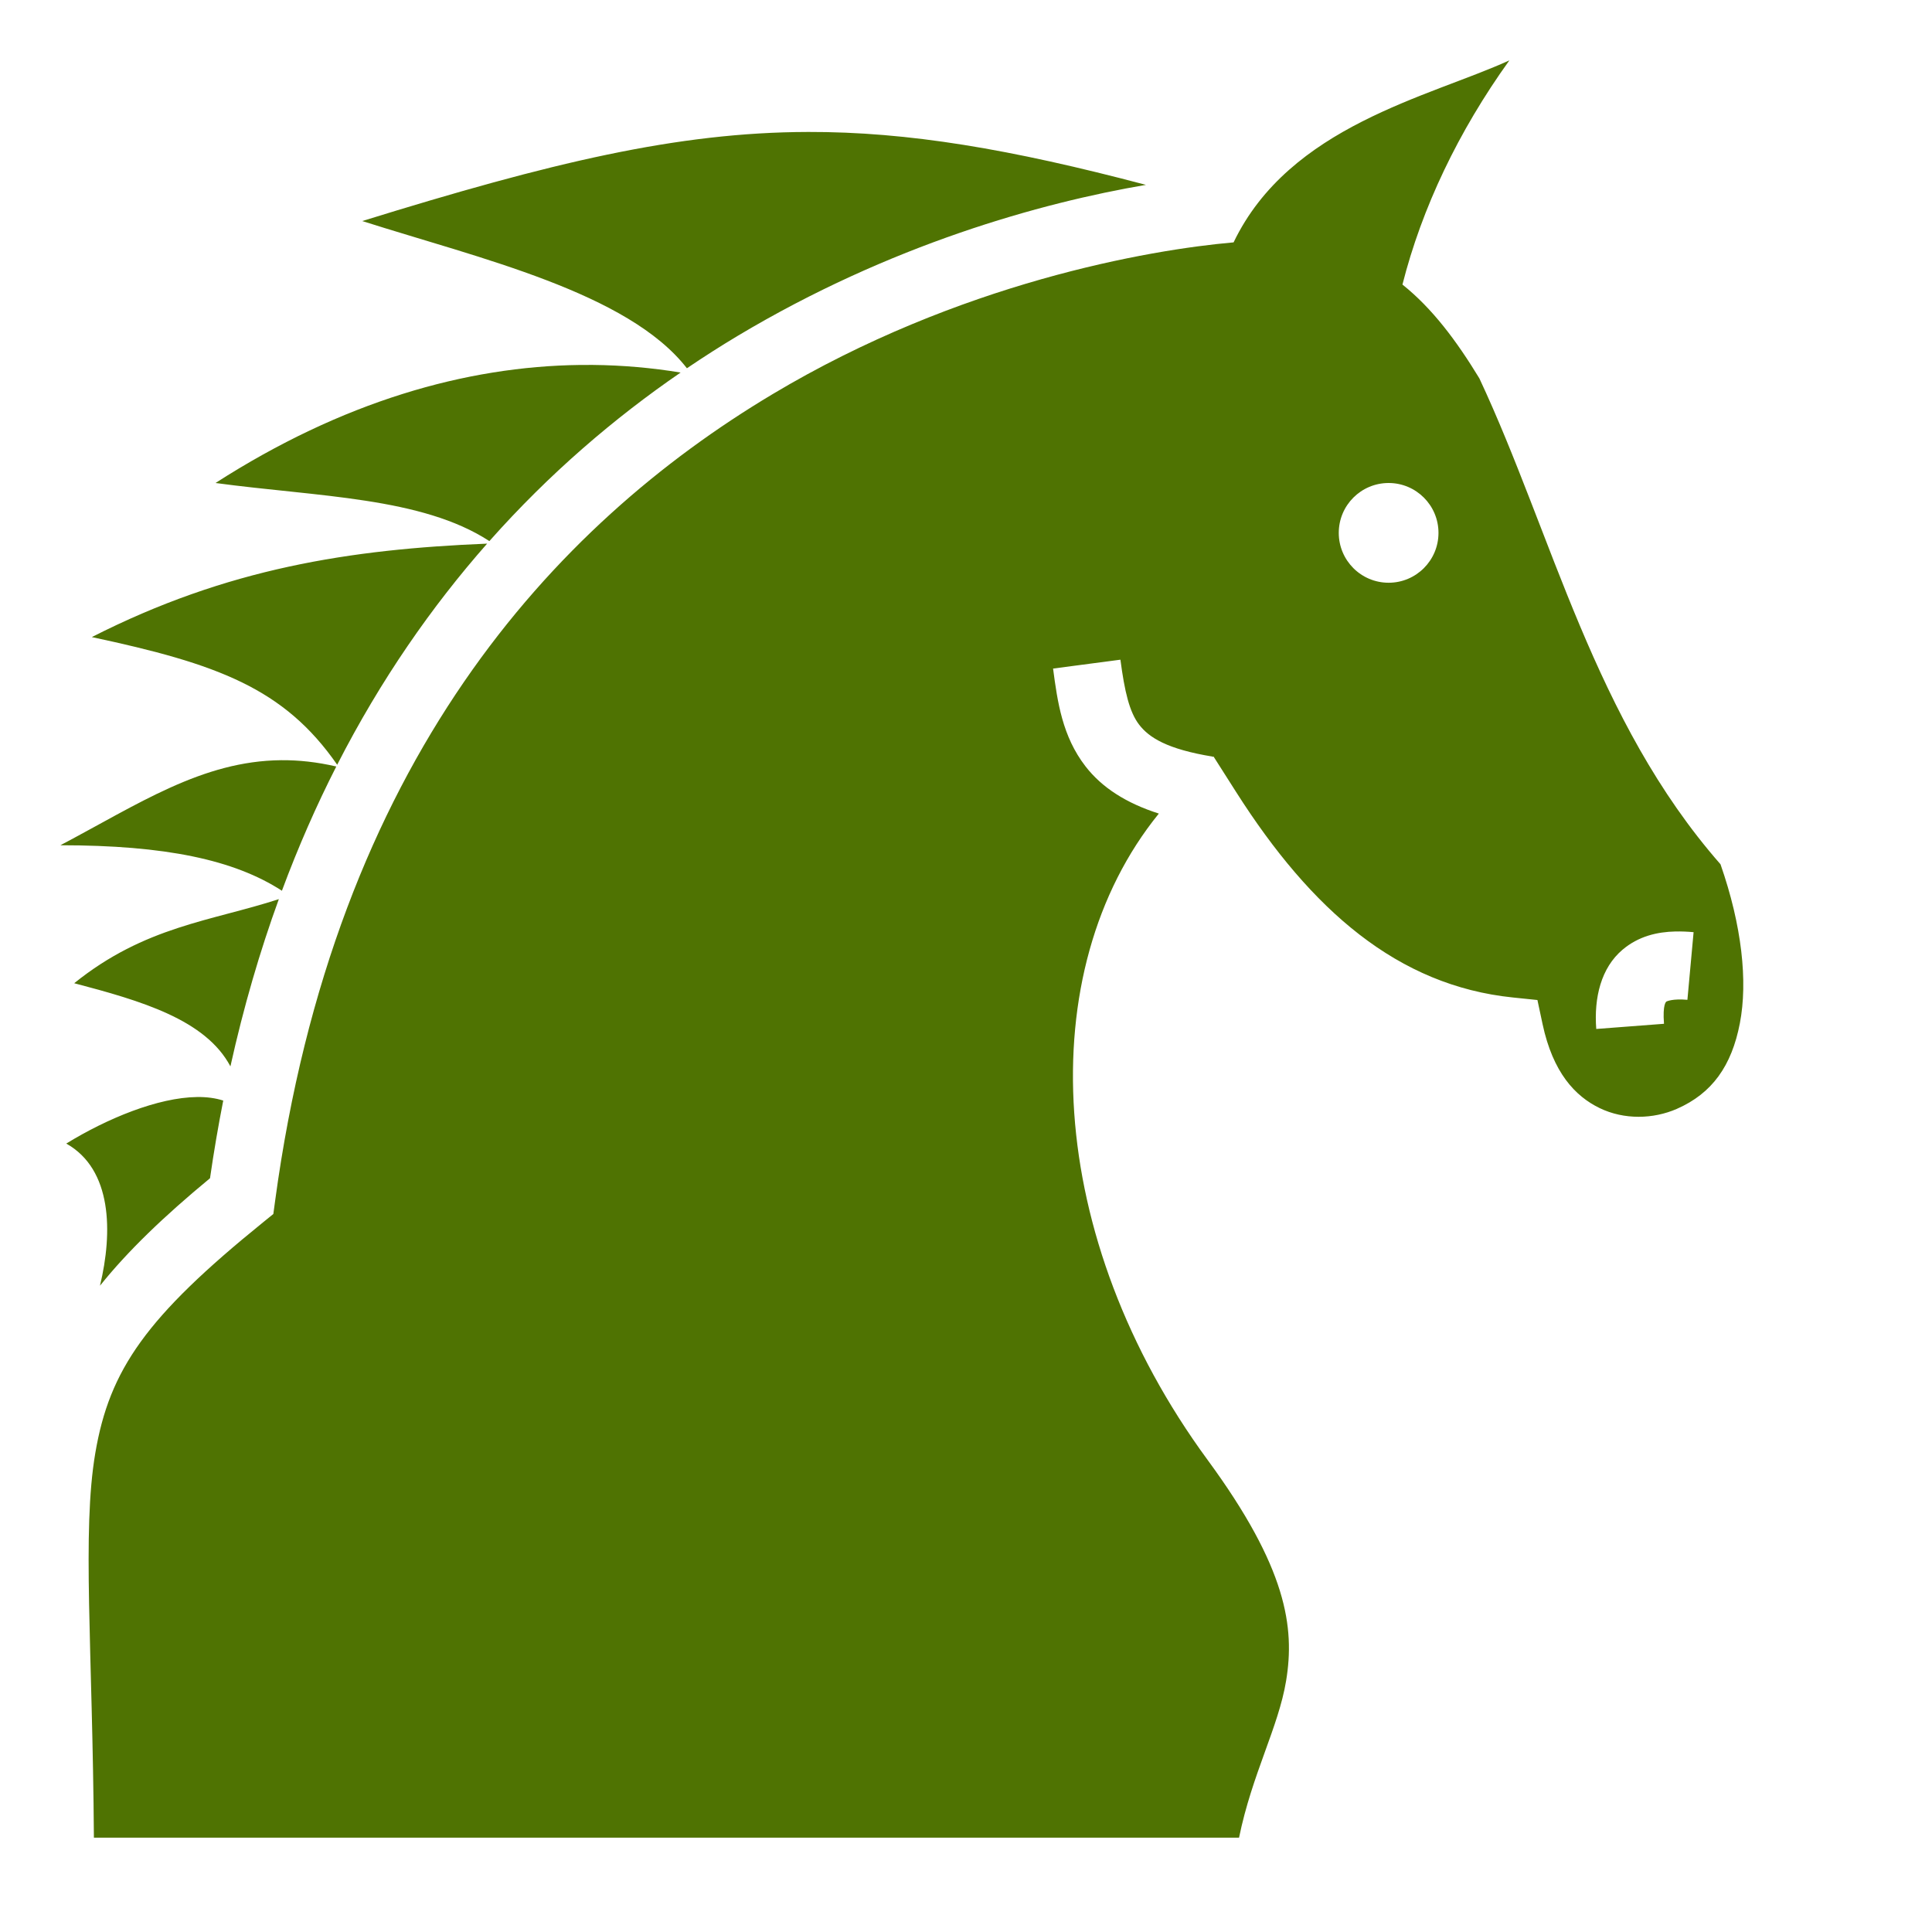
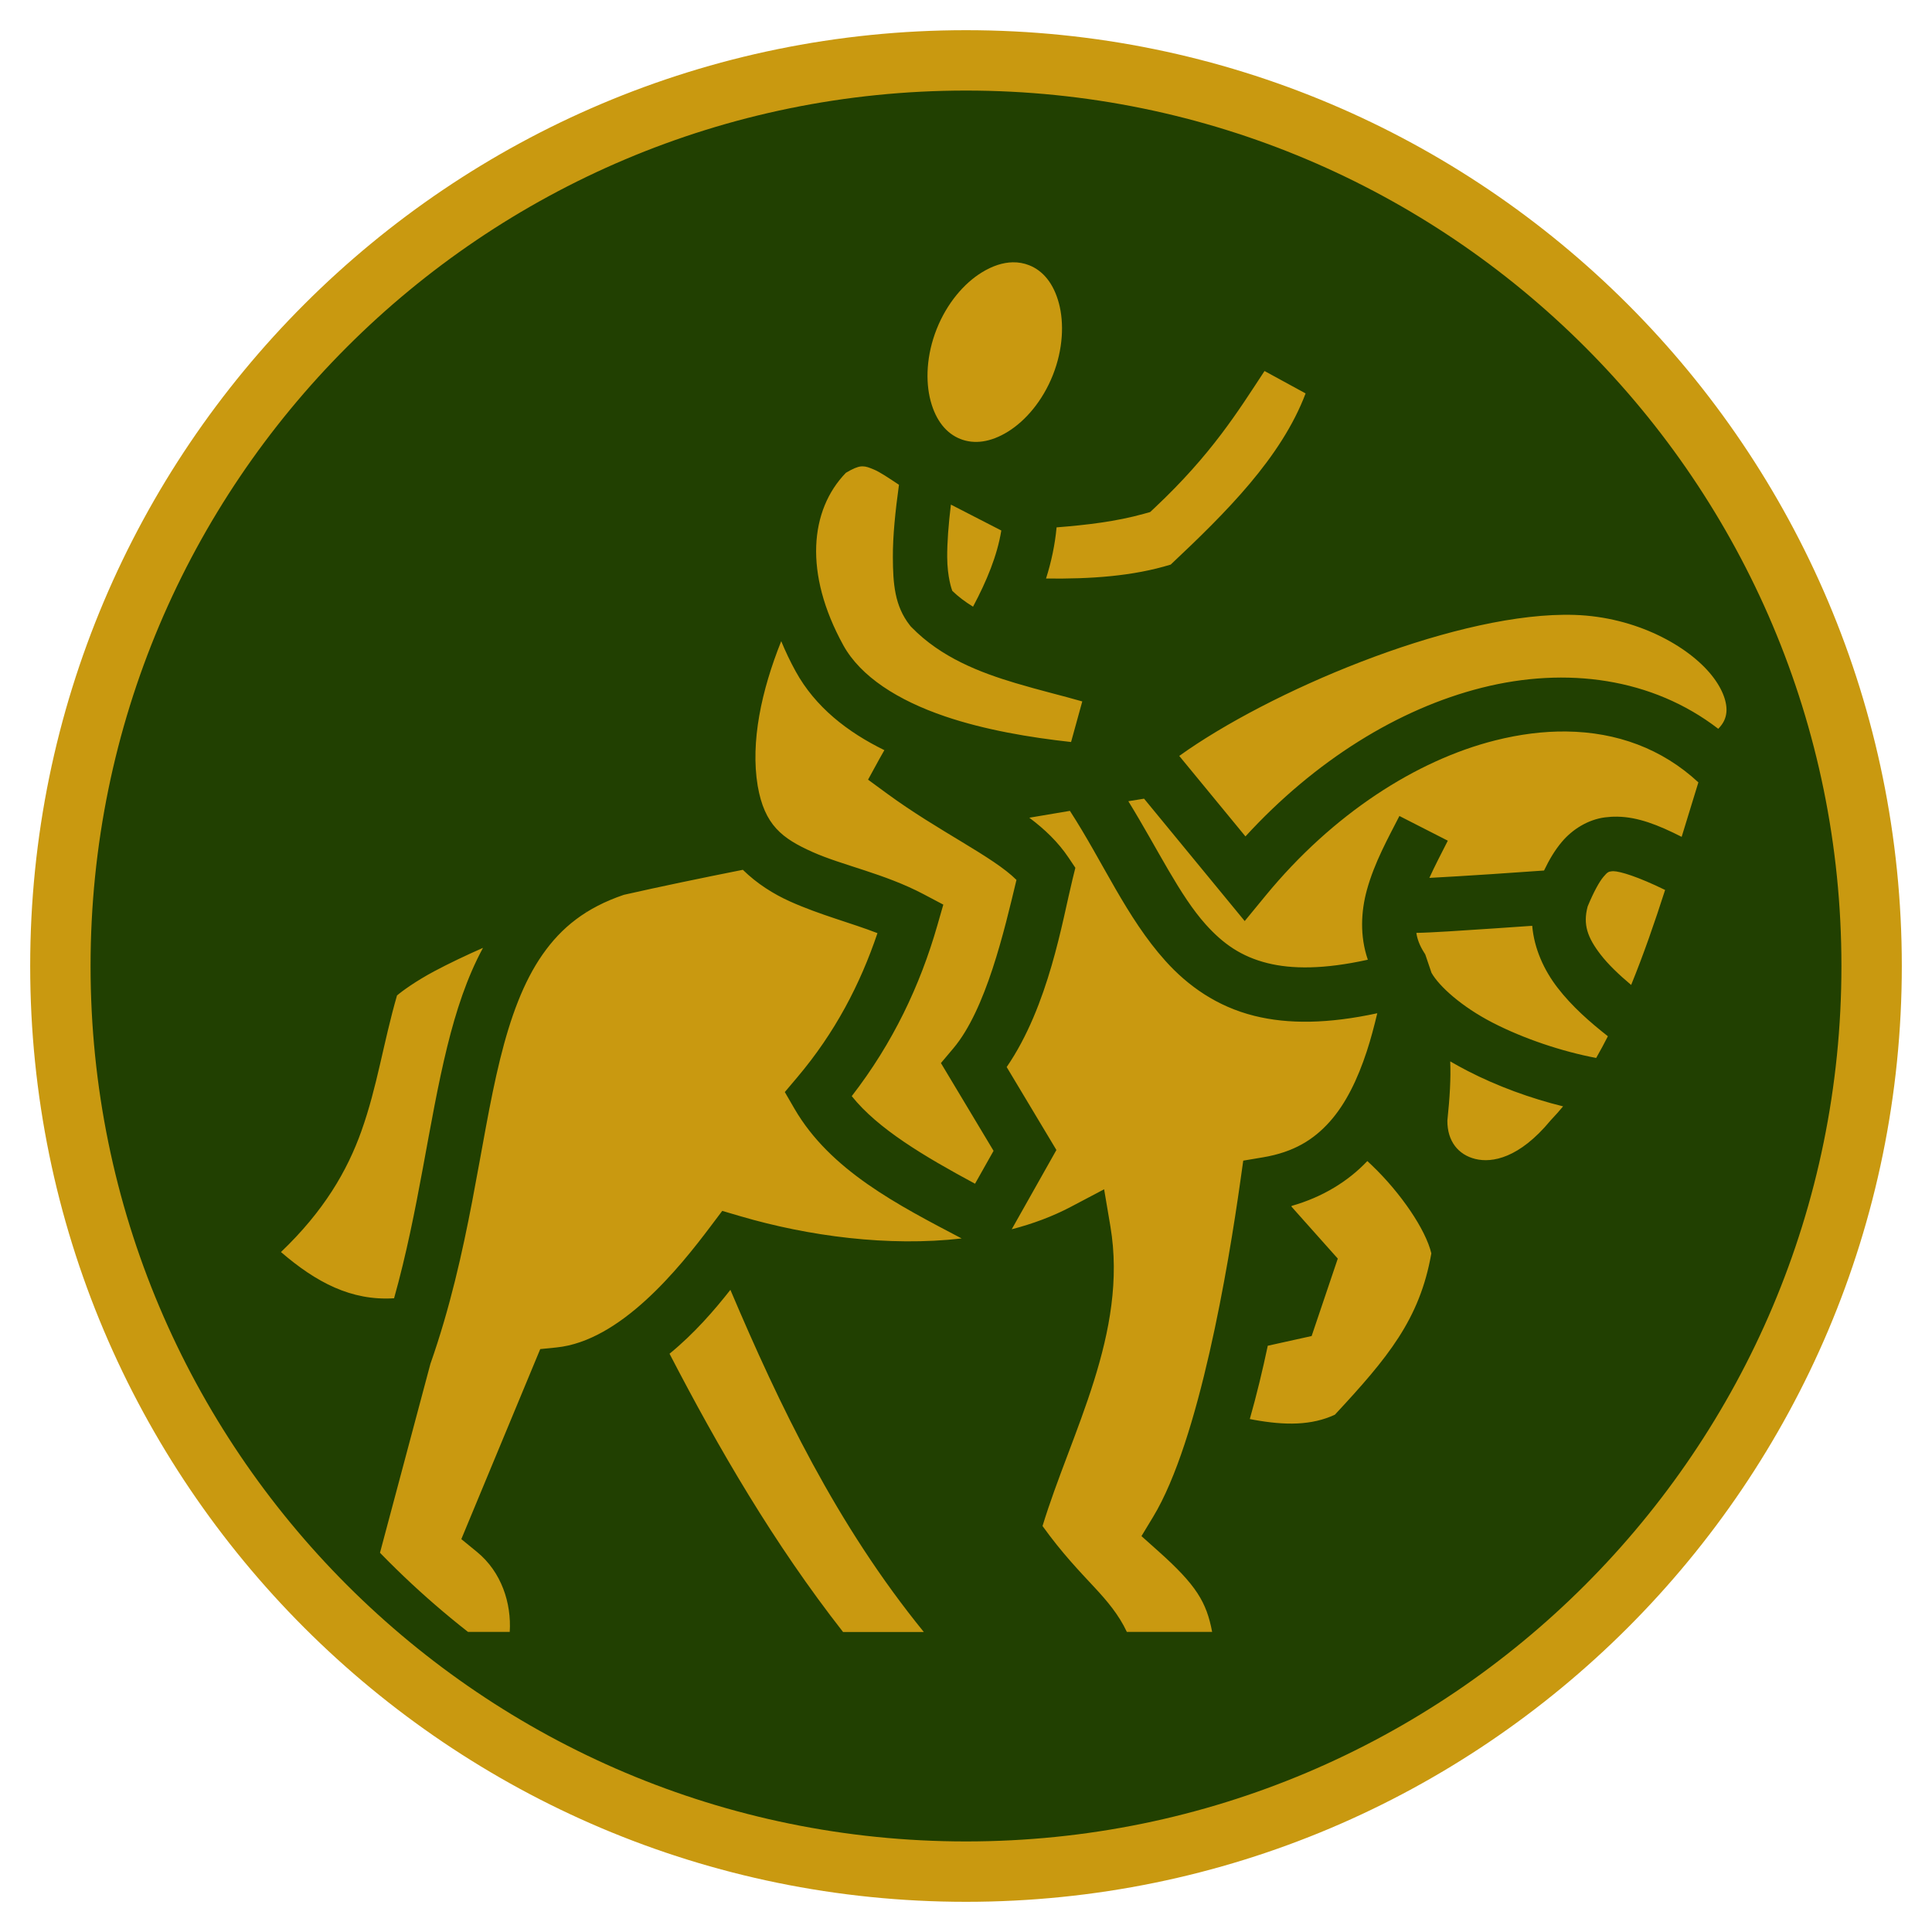
<svg xmlns="http://www.w3.org/2000/svg" style="height: 512px; width: 512px;" viewBox="0 0 512 512">
-   <g class="" style="" transform="translate(0,0)">
-     <path d="M400 16c-21.335 9.73-58.244 17.34-73.086 48.232-22.36 1.948-72.753 10.673-122.22 40.25-58.098 34.74-116.017 97.417-131.776 213.702l-.48 3.537-2.774 2.25c-30.87 25.002-40.657 38.937-44.416 61.153-3.536 20.9-.72 51.46-.363 101.877H328.36c3.455-16.892 10.44-29.245 12.472-41.568 2.337-14.176.19-29.938-20.812-58.547-43.078-58.683-46.853-129.458-12.916-171.28-8.654-2.765-15.09-6.887-19.458-12.546-6.115-7.924-7.4-17.006-8.57-25.884l17.848-2.352c1.112 8.446 2.38 13.88 4.97 17.237 2.59 3.356 7.31 6.472 19.55 8.46l-.022.128.172-.17 5.998 9.424c19.957 31.358 42.84 51.292 73.332 54.44l6.51.672 1.367 6.4c2.74 12.828 8.626 19.095 15.116 22.238 6.49 3.143 14.225 2.944 20.47.205 9.316-4.086 14.518-11.35 16.7-22.712 2.122-11.05.546-25.834-5.137-42.106-33.538-38.248-44.475-87.277-63.903-128.772-6.055-9.947-12.448-18.518-20.385-24.856C376.808 55.126 386.456 34.852 400 16zM214.068 34.97C179.55 35.06 146.075 43.06 96 58.58c31.146 9.92 70.397 18.9 86.037 39.01 4.463-3.017 8.94-5.88 13.418-8.56 40.51-24.22 80.387-35.286 108.23-40.04-35.854-9.477-63.047-14.094-89.617-14.023zM157.16 96.712c-1.13-.01-2.265-.01-3.402.004-30.353.37-63.1 9.745-96.647 31.283 27.186 3.672 54.67 3.724 72.58 15.398 15.9-17.92 33.144-32.634 50.677-44.668a151.904 151.904 0 0 0-23.207-2.017zM368 128a13.214 13.215 0 0 1 13.213 13.215A13.214 13.215 0 0 1 368 154.432a13.214 13.215 0 0 1-13.213-13.217A13.214 13.215 0 0 1 368 128zm-238.906 16.068c-36.395 1.495-68.903 6.53-104.76 24.766 33.236 7.095 50.913 13.507 65.025 33.83 11.522-22.53 25.045-41.93 39.734-58.596zM74.518 201.46C53.53 201.65 36.614 213.14 16 224c27.854 0 46.067 3.862 58.71 12.055 4.33-11.652 9.16-22.615 14.41-32.924-5.12-1.19-9.963-1.71-14.602-1.67zm-.623 36.82c-17.933 5.845-35.452 7.15-54.23 22.284 17.62 4.638 34.79 9.596 41.398 22.034 3.496-15.77 7.814-30.523 12.832-44.32zm370.142 8.57a42.449 42.449 0 0 1 4.783.187l-1.64 17.926c-3.928-.36-5.513.416-5.57.465-.058.048-1.035.656-.635 5.886l-17.95 1.372c-.638-8.35 1.297-16.207 6.955-20.997 4.245-3.593 9.206-4.735 14.057-4.84zM52.215 290.723c-10.352.13-23.76 5.646-34.656 12.334 12.173 6.83 12.357 23.472 8.938 37.668 7.3-9.105 16.855-18.323 29.158-28.48 1.016-7.043 2.19-13.9 3.506-20.585-2.082-.67-4.42-.97-6.947-.937z" fill="#4f7302" fill-opacity="1" />
+   <defs>
+     <clipPath id="icon-bg">
+       <circle cx="256" cy="256" r="240" fill="#214001" fill-opacity="1" stroke="#c99910" stroke-opacity="1" stroke-width="16" transform="translate(-51.2, -51.2) scale(1.2, 1.2) rotate(0, 256, 256) skewX(0) skewY(0)" />
+     </clipPath>
+   </defs>
+   <circle cx="256" cy="256" r="240" fill="#214001" fill-opacity="1" stroke="#c99910" stroke-opacity="1" stroke-width="16" />
+   <g class="" style="" transform="translate(10,-5)">
+     <path d="M258.962 29.14c-3.21.063-6.68 1.158-10.303 3.4-5.798 3.584-11.47 10.14-14.872 18.715-3.4 8.575-3.767 17.236-2.004 23.82 1.763 6.585 5.248 10.765 9.83 12.583 4.582 1.817 9.986 1.165 15.784-2.42 5.797-3.586 11.467-10.143 14.87-18.717 3.4-8.573 3.767-17.235 2.005-23.82-1.763-6.584-5.25-10.764-9.832-12.58a13.963 13.963 0 0 0-5.478-.98zm83.428 36.012c-8.823 13.437-17.545 27.577-36.268 45.2l-1.615 1.52-2.137.596c-9.165 2.554-19 3.7-28.863 4.48-.54 5.822-1.76 11.47-3.492 16.946 14.814.187 28.827-.778 41.297-4.62 18.26-17.188 36.623-35.375 44.685-56.7l-13.607-7.422zm-133.135 31.58c-.172 0-.348.005-.527.02-1.248.117-2.846.825-5.022 2.126-11.898 12.29-14.007 33.196-.867 57.082 5.73 10.42 18.094 18.277 33.66 23.58 13.165 4.485 28.138 7.013 41.808 8.51l3.71-13.443c-6.24-1.808-14.008-3.65-22.142-6.082-11.813-3.53-24.576-8.437-34.355-18.432l-.343-.35-.303-.388c-5.047-6.43-5.557-13.842-5.6-22.496-.037-7.045.813-15.254 2.02-24.023-3.345-2.203-6.258-4.21-8.39-5.088-1.395-.575-2.445-1.008-3.65-1.018zm29.242 12.676c-.806 6.653-1.25 12.573-1.226 17.36.035 6.717 1.526 10.814 1.69 11.21 1.988 1.936 4.304 3.67 6.87 5.24 4.536-8.52 8.03-16.96 9.363-25.23l-16.696-8.58zm202.955 36.5c-38.698.407-97.748 25.527-127.31 46.75l21.93 26.664c23.08-25.157 50.67-42.282 78.29-49.248 28.02-7.068 56.45-3.25 78.33 13.597 1.784-1.8 2.504-3.56 2.694-5.432.305-3.01-.998-7.446-4.865-12.283-7.734-9.675-24.947-19.342-45.388-20.008-1.204-.04-2.43-.052-3.68-.04zm-259.16 8.734c-6.568 16.39-10.208 33.35-7.805 47.883 2.263 13.104 8.145 17.46 18.125 21.94 9.99 4.483 23.807 7.117 36.907 14.036l6.466 3.417-2.022 7.03c-5.67 19.72-14.65 38.776-28.312 56.41 8.66 10.85 24.016 19.95 40.84 29.016l6.138-10.893-17.434-29.078 4.14-4.914c10.787-12.804 16.836-38.882 20.882-55.754-7.692-7.7-25.79-16.08-42.803-28.55l-6.36-4.66 3.784-6.917c.52-.952 1.076-1.906 1.62-2.86-12.188-5.97-22.86-14.237-29.39-26.11a97.3 97.3 0 0 1-4.778-9.995zm260.135 29.922c-7.587-.093-15.517.908-23.664 2.963-26.07 6.576-53.767 24.346-75.986 51.377l-6.952 8.457-33.34-40.54c-1.77.288-3.426.55-5.21.842 9.908 16.11 16.95 31.17 25.693 40.888 5.715 6.352 11.743 10.584 20.38 12.742 8.025 2.006 18.66 2.104 33.263-1.126-2.695-7.855-2.26-16.004-.318-23.077 2.52-9.172 7.08-17.28 10.78-24.534l16.035 8.184c-2.167 4.244-4.322 8.392-6.112 12.324 5.102-.272 13.1-.745 20.61-1.246 8.984-.6 14.34-.982 17.38-1.197 1.703-3.57 3.562-6.718 5.905-9.497 3.513-4.17 8.686-7.383 14.256-8.108a28.385 28.385 0 0 1 4.13-.234c6.8.114 13.423 2.692 21.293 6.686 1.867-6.108 3.71-12.142 5.54-18.045-12.05-11.18-27.044-16.652-43.683-16.856zM277.92 210.86c-4.448.743-8.952 1.51-13.448 2.27 5.022 3.758 9.534 8.032 13.05 13.293l2.204 3.297-.948 3.852c-3.357 13.658-7.853 41.85-21.802 62.15l16.474 27.48-14.802 26.26c6.94-1.8 13.538-4.246 19.607-7.447l11-5.8 2.074 12.26c5.978 35.36-13.102 68.48-22.475 99.294 6.508 9.05 12.247 14.98 17.275 20.388 4.097 4.407 8.004 9.006 10.654 14.683h28.254c-1.863-9.857-5.227-15.497-17.834-26.75l-5.578-4.98 3.87-6.396c15.287-25.248 24.903-82.92 28.925-111.46l.92-6.526 6.503-1.092c10.253-1.72 16.833-5.857 22.162-11.826 5.33-5.97 9.233-14.076 12.258-23.29 1.334-4.067 2.448-8.31 3.478-12.62-16.163 3.494-29.45 3.68-40.754.855-12.36-3.088-21.957-9.893-29.4-18.164-12.948-14.39-20.65-32.733-31.665-49.73zm-108.337 19.524c-14.047 2.79-27.408 5.57-39.43 8.29-12.594 4.275-20.655 10.807-26.92 19.765-6.32 9.03-10.644 20.798-14.083 34.75-6.85 27.778-10.026 63.737-23.073 100.858l-17.465 65.434c3.948 3.74 7.722 6.273 11.717 9.855 3.488 3.13 6.69 7.757 8.58 13.504h23.447c.593-9.5-2.71-19.834-10.856-26.5l-5.18-4.235 26.142-62.953 5.35-.537c21.24-2.133 40.548-26.11 51.19-40.262l3.75-4.982 5.982 1.758c22.6 6.637 49.11 10.156 73.326 7.377-21.107-11.086-43.545-22.54-55.405-43.017l-3.175-5.483 4.09-4.84c12.58-14.873 20.877-30.868 26.6-47.8-8.712-3.39-18.953-6.002-28.93-10.48-5.508-2.472-10.967-5.897-15.657-10.5zm288.38.46a3.232 3.232 0 0 0-.493.02c-1.118.146-1.406.185-2.817 1.858-1.352 1.604-3.214 4.944-5.216 9.785-1.614 5.982-.063 10.297 4.242 15.903 2.565 3.34 6.158 6.746 10.16 10.117 4.106-10.06 7.79-20.716 11.25-31.467-9.026-4.414-14.86-6.17-17.128-6.217zm-340.25 13.26c-.02 0-.32.076-.358.08.37.02.43-.086.36-.08zm313.353 4.83c-4.126.288-5.917.422-12.262.845-10.82.72-21.303 1.44-26.12 1.497.313 2.1 1.08 4.127 2.41 6.265l.532.854.33.95c.627 1.807 1.2 3.502 1.744 5.15 2.49 4.435 9.938 11.22 20.264 16.535 10.333 5.317 23.014 9.548 34.29 11.682a161.568 161.568 0 0 0 3.876-7.19c-5.863-4.615-11.877-9.832-16.727-16.148-4.34-5.652-7.67-12.72-8.337-20.44zm-347.57 7.306c-5.687 2.507-11.285 5.163-16.114 7.74-6.134 3.273-10.633 6.54-12.37 8.03-4.556 15.79-6.52 30.088-11.78 44.884-4.72 13.276-12.487 26.58-26.66 40.11 11.624 10 23.234 16.21 37.47 15.316 8.202-29.22 11.38-58.08 17.63-83.44 2.888-11.71 6.472-22.743 11.825-32.64zm320.41 37.61c.224 5.742-.135 11.87-.944 19.608-.05 6.863 3.644 11.33 9.248 12.71 5.623 1.388 14.58-.295 24.822-12.622l.204-.244.22-.23a81.578 81.578 0 0 0 3.836-4.324c-10.776-2.654-21.76-6.668-31.562-11.71a138.221 138.221 0 0 1-5.825-3.19zm-27.463 33.017c-6.36 6.718-14.816 11.936-25.082 14.857-.01.077-.026.17-.037.248l15.336 17.203-8.665 25.655-14.53 3.216c-1.706 8.07-3.678 16.264-5.95 24.278.423.08.85.17 1.27.246 10.442 1.892 19.172 1.915 26.915-1.684 17.515-18.86 28.118-31.565 31.95-53.44-1.87-7.903-10.127-20.008-19.666-29.138-.512-.49-1.026-.967-1.54-1.44zm-210.993 42.66c-5.333 6.792-12.013 14.51-20.16 21.164 16.307 31.444 34.568 62.892 57.48 92.173h26.753c-28.96-35.58-47.84-75.123-64.073-113.336z" fill="#c99910" clip-path="url(#icon-bg)" transform="translate(51.2, 51.2) scale(0.8, 0.8) rotate(0, 256, 256) skewX(0) skewY(0)" fill-opacity="1" />
  </g>
</svg>
